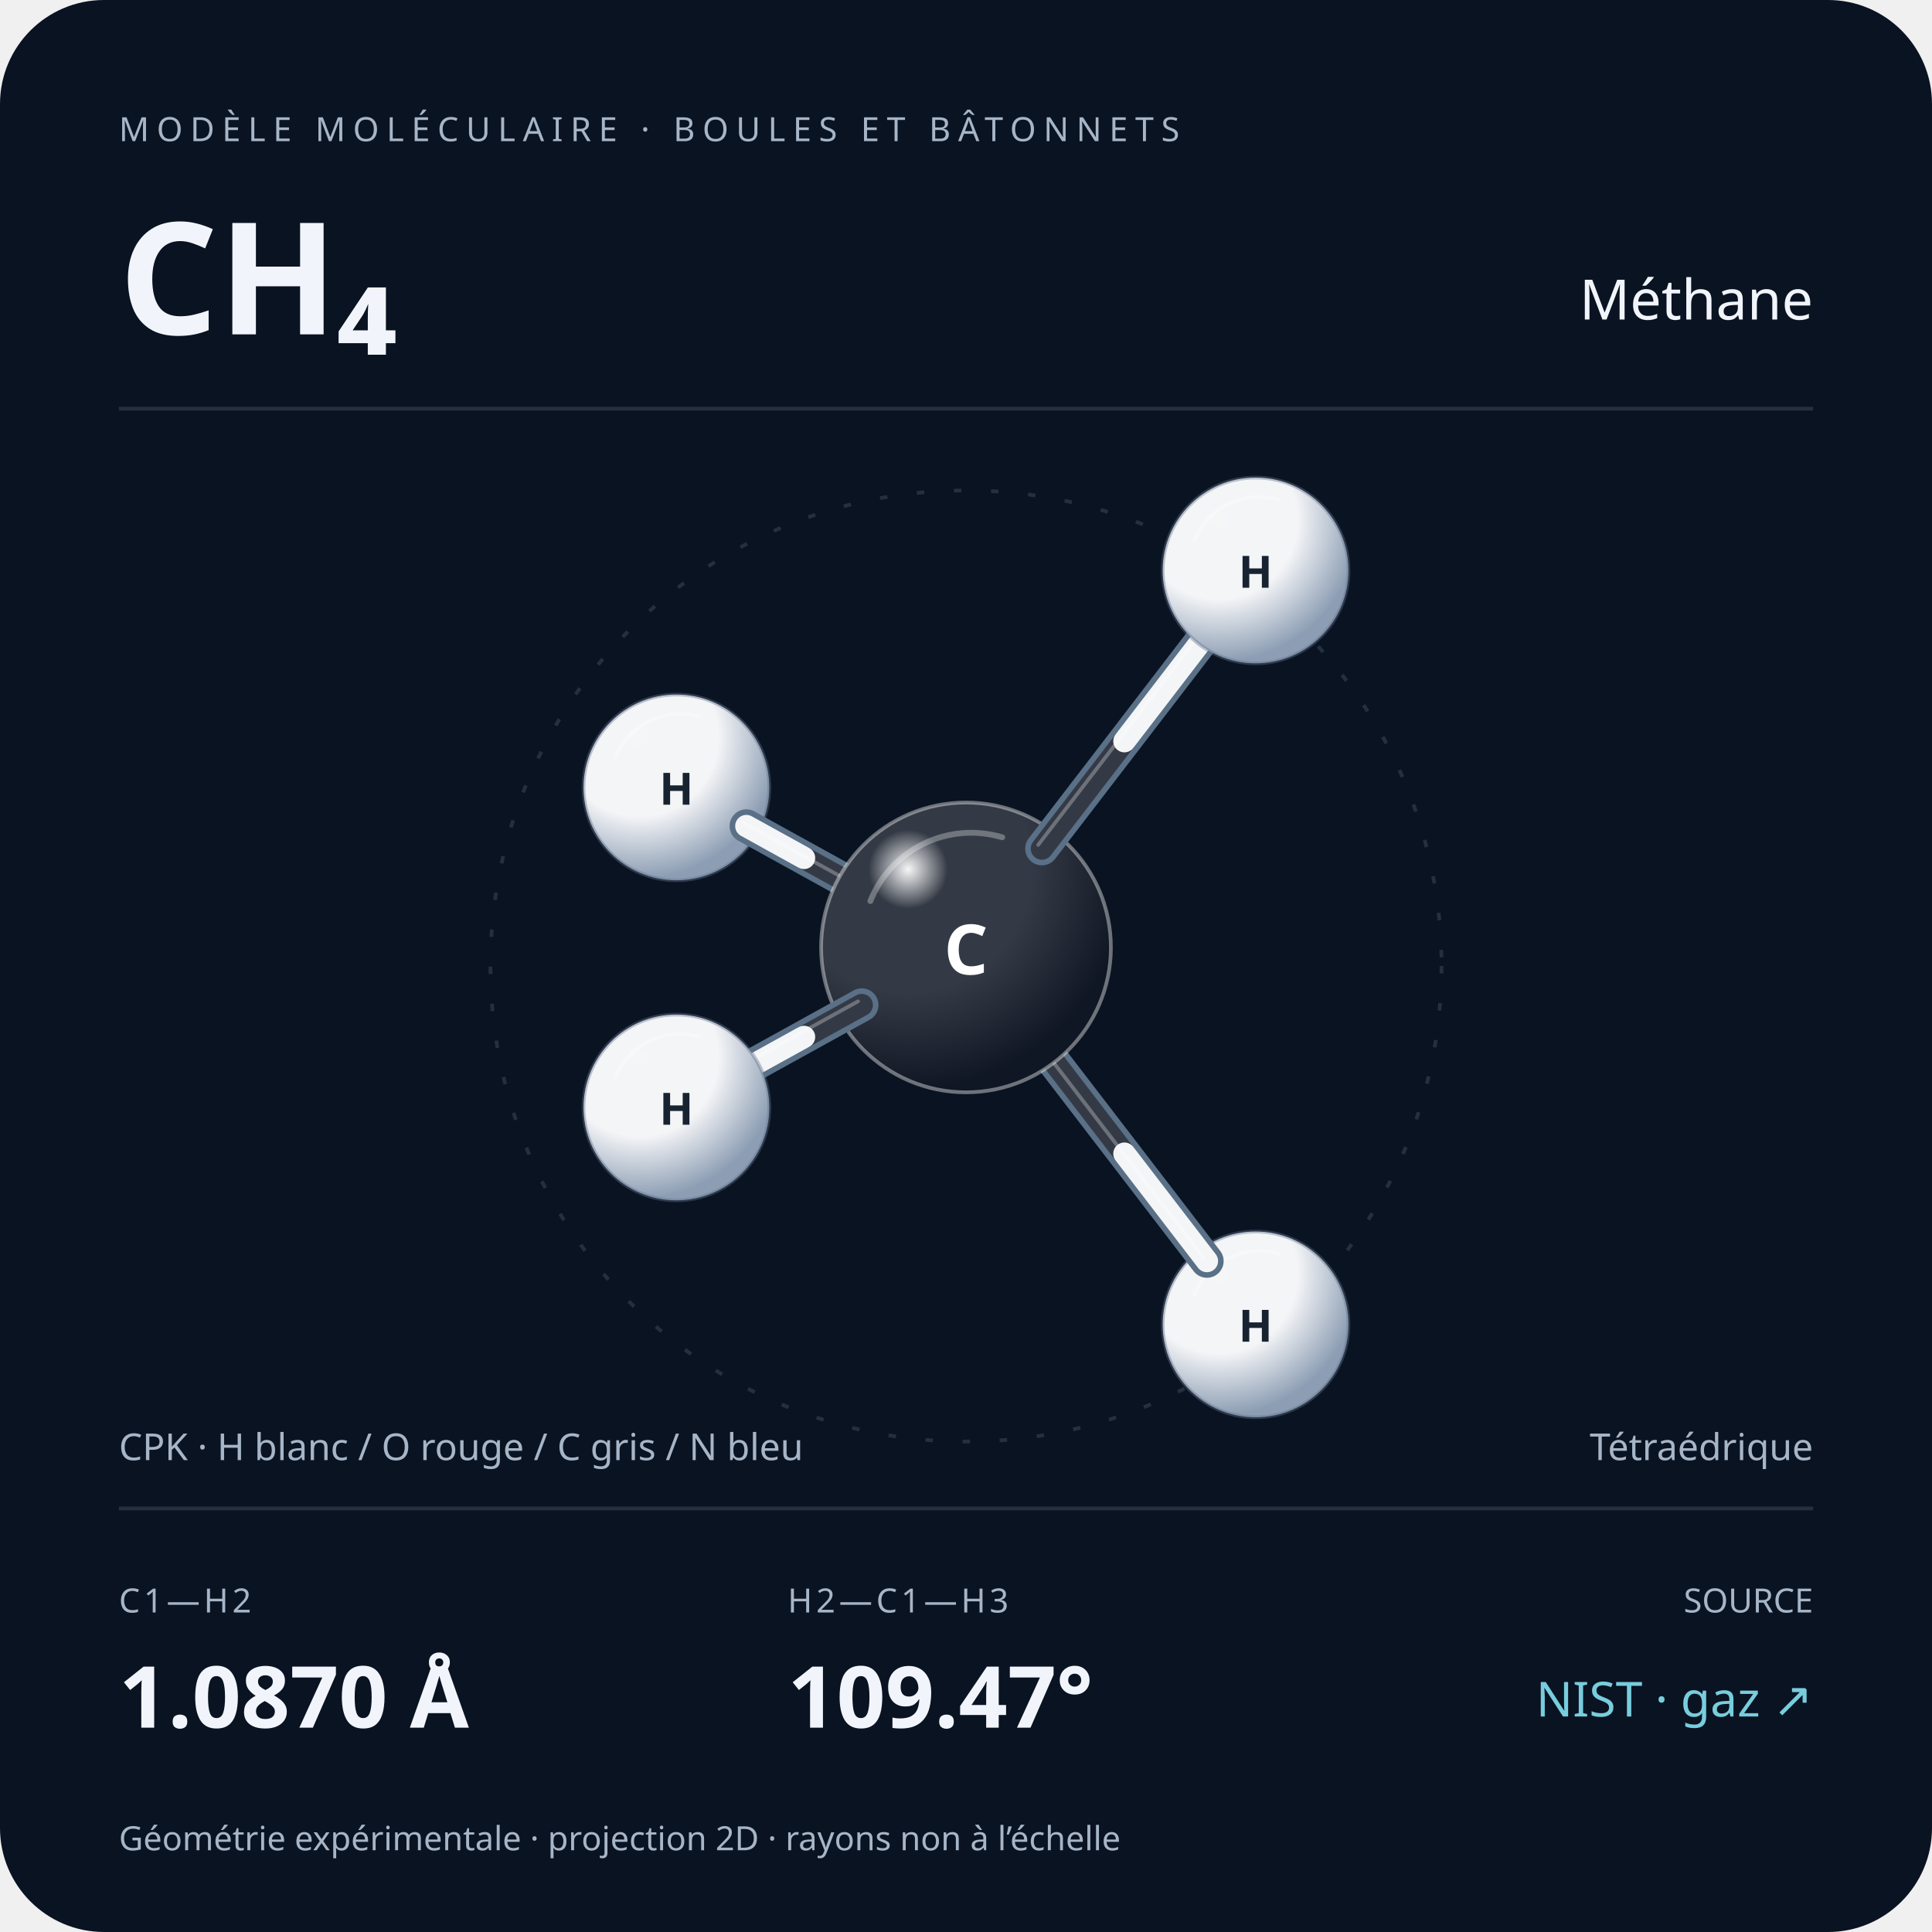
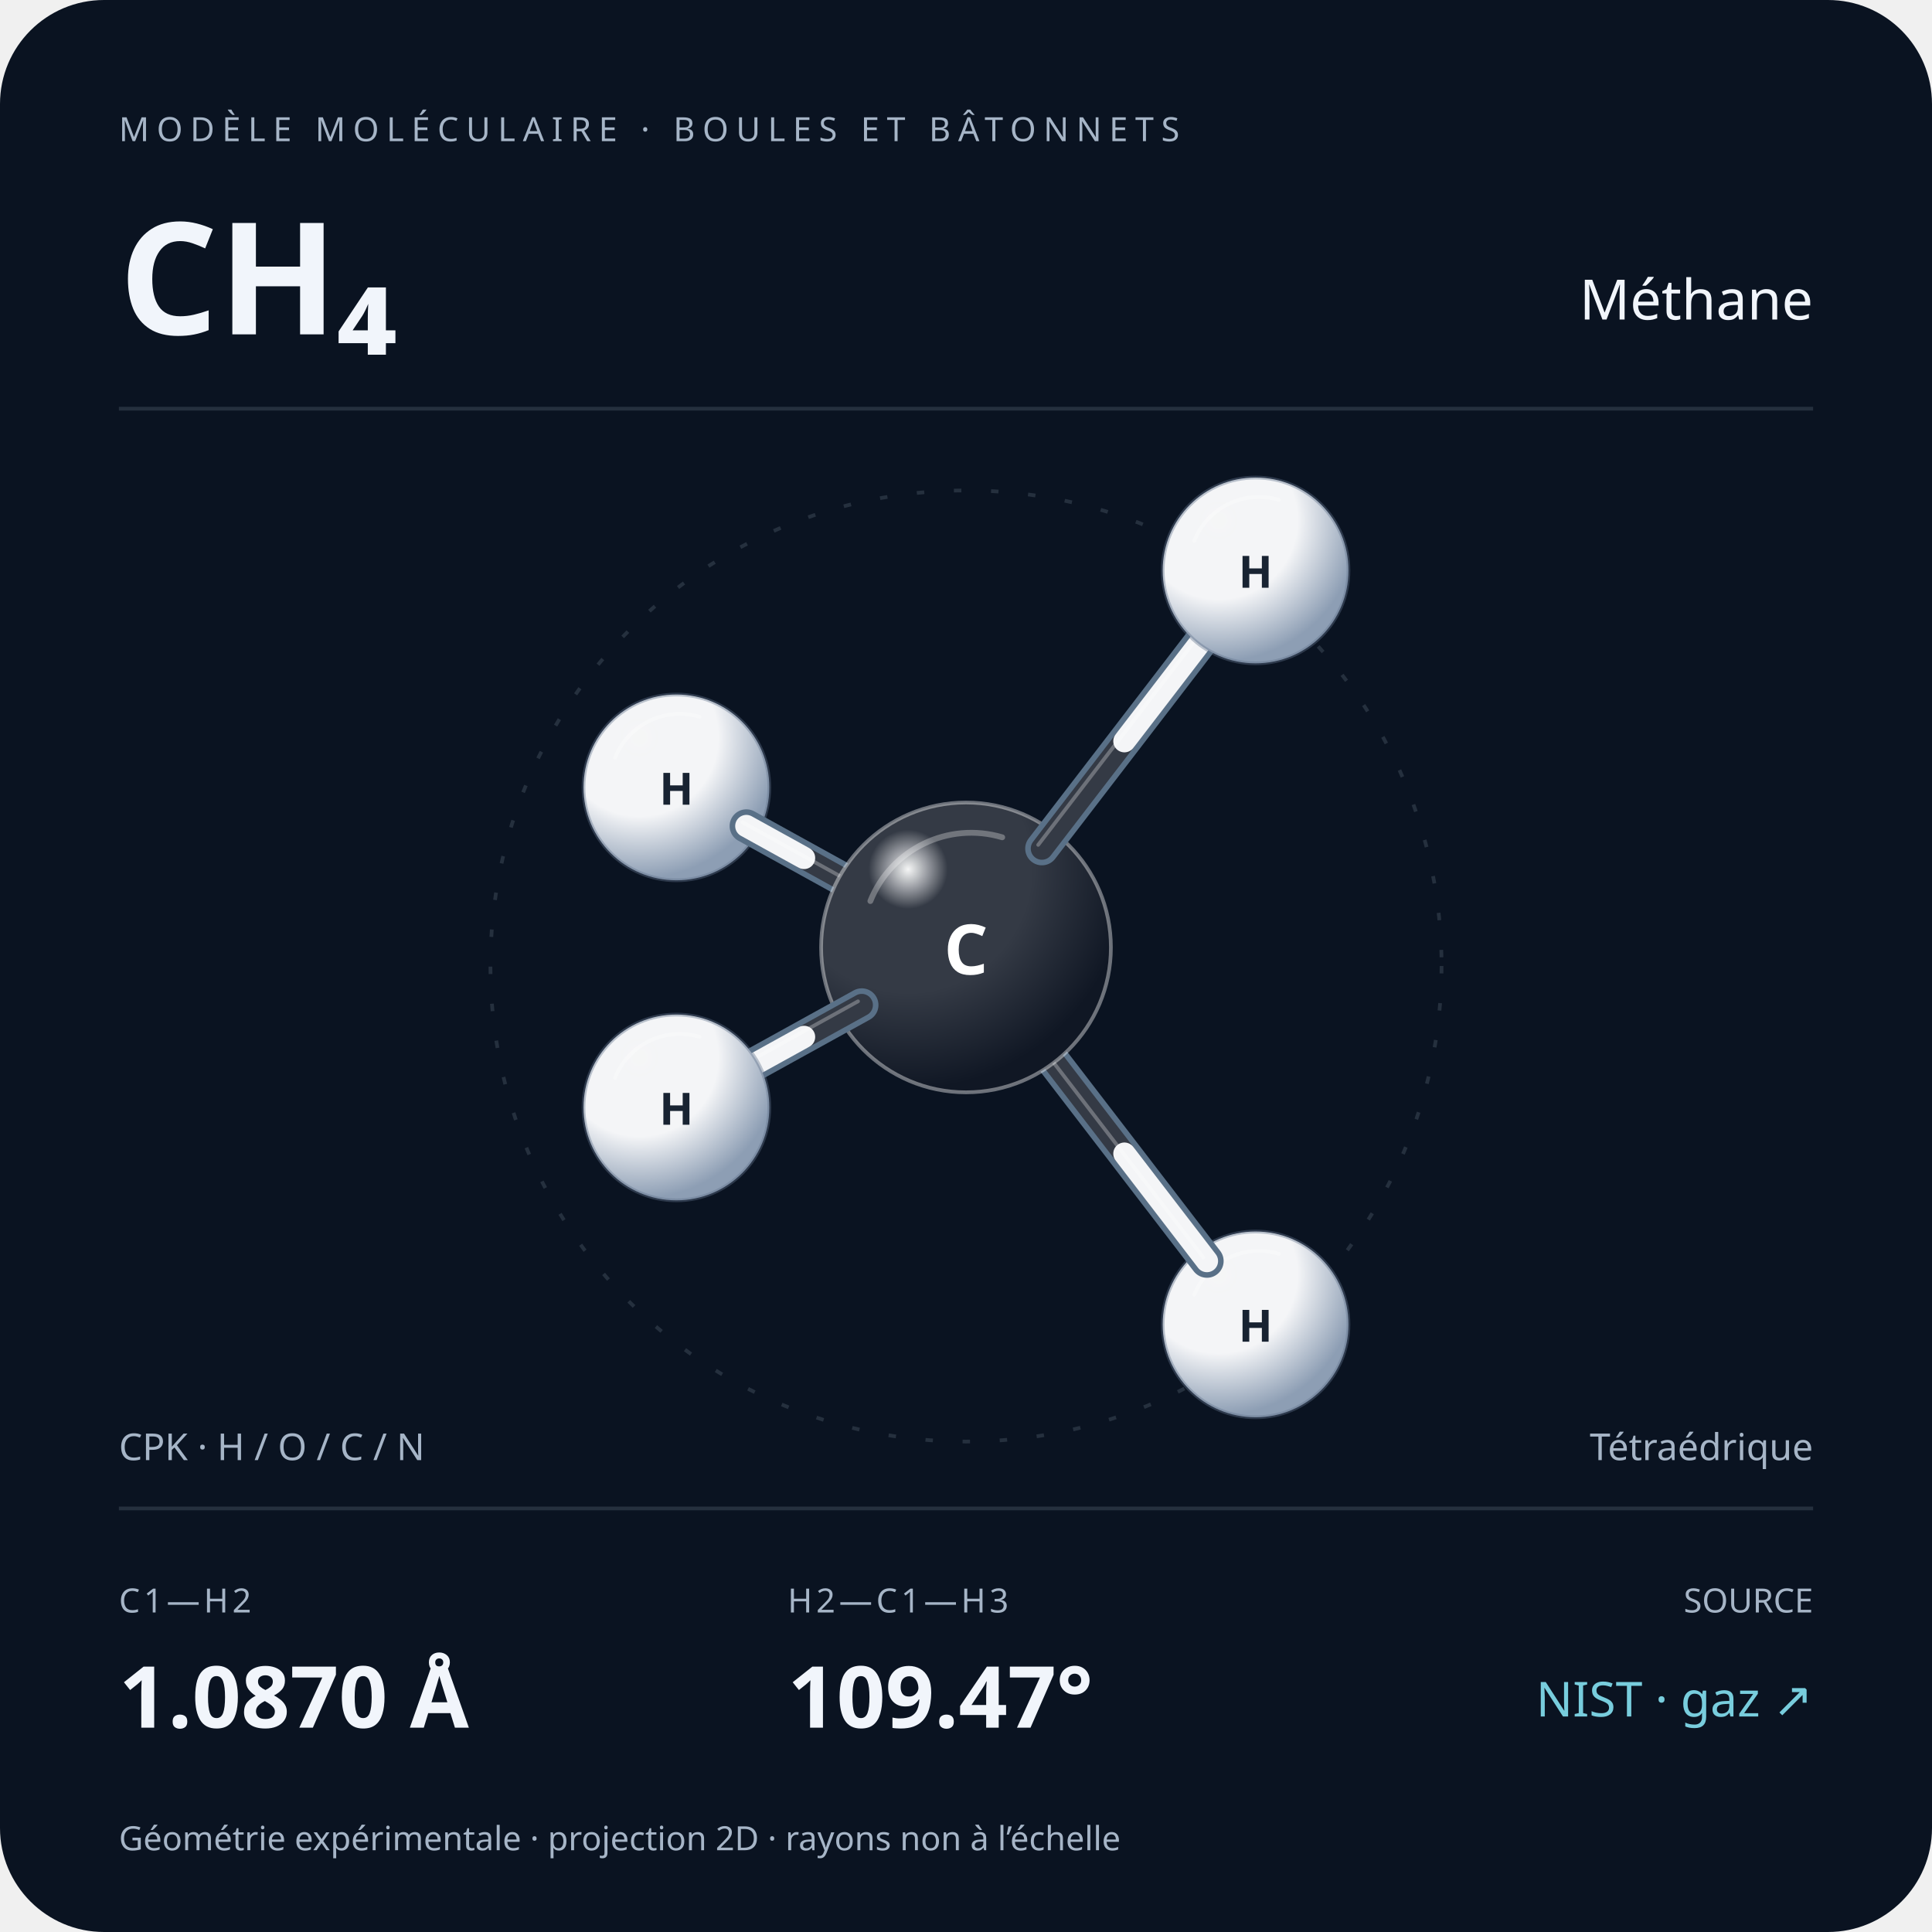
- <svg role="img" aria-label="Méthane" data-molecule-status="sourced-geometry" viewBox="0 0 520 520" style="width:100%;height:100%;display:block;color:#f1f5fb;font-family:ui-sans-serif,system-ui,sans-serif">
+ <svg role="img" aria-label="Méthane" data-motion-active="false" data-molecule-status="sourced-geometry" viewBox="0 0 520 520" style="width:100%;height:100%;display:block;color:#f1f5fb;font-family:ui-sans-serif,system-ui,sans-serif">
  <rect width="520" height="520" rx="28" fill="#0a1321" />
  <g fill="#f1f5fb">
    <text x="32" y="38" font-size="9" letter-spacing="2" fill="#a6b5c7">MODÈLE MOLÉCULAIRE · BOULES ET BÂTONNETS</text>
    <text x="32" y="90" font-size="42" font-weight="700">CH₄</text>
    <text x="488" y="86" text-anchor="end" font-size="15">Méthane</text>
  </g>
  <g stroke="#a6b5c7" stroke-opacity=".18" fill="none">
    <path d="M32 110H488M32 406H488" />
    <circle cx="260" cy="260" r="128" stroke-dasharray="2 8" />
  </g>
  <g transform="translate(260 255)">
    <g data-science-layer="molecule" data-projection="orthographic">
      <g data-molecule-atom="H5" aria-label="H5 H">
        <g data-science-layer="atom-sphere" transform="translate(-77.94229 -43.06914)" opacity="1">
          <defs>
            <radialGradient id="sphere-R1d" cx="30%" cy="23%" r="76%">
              <stop stop-color="#ffffff" stop-opacity=".96" />
              <stop offset=".18" stop-color="#f4f5f7" />
              <stop offset=".56" stop-color="#f4f5f7" />
              <stop offset="1" stop-color="#8d9eb4" />
            </radialGradient>
          </defs>
          <circle r="25" fill="url(#sphere-R1d)" stroke="#62758d" stroke-opacity=".4" stroke-width="1" />
          <path d="M-16.5 -8 A18.75 18.75 0 0 1 6.25 -19" fill="none" stroke="#fff" stroke-opacity=".3" stroke-width="1" stroke-linecap="round" />
          <text text-anchor="middle" dominant-baseline="central" fill="#182332" font-size="12" font-weight="650" font-family="ui-sans-serif,system-ui,sans-serif">H</text>
        </g>
      </g>
      <g data-molecule-bond="C1-H5" data-bond-order="1">
        <g stroke-linecap="round">
          <path d="M-28.059 -15.505L-59.124 -32.671" stroke="#597087" stroke-width="9" />
          <path d="M-28.059 -15.505L-43.592 -24.088" stroke="#343a45" stroke-width="6" />
          <path d="M-43.592 -24.088L-59.124 -32.671" stroke="#f4f5f7" stroke-width="6" />
          <path d="M-29.059 -16.505L-60.124 -33.671" stroke="#fff" stroke-opacity=".28" stroke-width="1" />
        </g>
      </g>
      <g data-molecule-atom="H4" aria-label="H4 H">
        <g data-science-layer="atom-sphere" transform="translate(77.94229 101.4645)" opacity="1">
          <defs>
            <radialGradient id="sphere-R3d" cx="30%" cy="23%" r="76%">
              <stop stop-color="#ffffff" stop-opacity=".96" />
              <stop offset=".18" stop-color="#f4f5f7" />
              <stop offset=".56" stop-color="#f4f5f7" />
              <stop offset="1" stop-color="#8d9eb4" />
            </radialGradient>
          </defs>
          <circle r="25" fill="url(#sphere-R3d)" stroke="#62758d" stroke-opacity=".4" stroke-width="1" />
          <path d="M-16.5 -8 A18.75 18.75 0 0 1 6.25 -19" fill="none" stroke="#fff" stroke-opacity=".3" stroke-width="1" stroke-linecap="round" />
          <text text-anchor="middle" dominant-baseline="central" fill="#182332" font-size="12" font-weight="650" font-family="ui-sans-serif,system-ui,sans-serif">H</text>
        </g>
      </g>
      <g data-molecule-bond="C1-H4" data-bond-order="1">
        <g stroke-linecap="round">
          <path d="M20.432 26.598L64.845 84.414" stroke="#597087" stroke-width="9" />
          <path d="M20.432 26.598L42.638 55.506" stroke="#343a45" stroke-width="6" />
          <path d="M42.638 55.506L64.845 84.414" stroke="#f4f5f7" stroke-width="6" />
          <path d="M19.432 25.598L63.845 83.414" stroke="#fff" stroke-opacity=".28" stroke-width="1" />
        </g>
      </g>
      <g data-molecule-atom="C1" aria-label="C1 C">
        <g data-science-layer="atom-sphere" transform="translate(0 0)" opacity="1">
          <defs>
            <radialGradient id="sphere-R5d" cx="30%" cy="23%" r="76%">
              <stop stop-color="#ffffff" stop-opacity=".96" />
              <stop offset=".18" stop-color="#343a45" />
              <stop offset=".56" stop-color="#343a45" />
              <stop offset="1" stop-color="#101724" />
            </radialGradient>
          </defs>
          <circle r="39" fill="url(#sphere-R5d)" stroke="#ffffff" stroke-opacity=".4" stroke-width="1" />
          <path d="M-25.74 -12.48 A29.25 29.25 0 0 1 9.75 -29.64" fill="none" stroke="#fff" stroke-opacity=".3" stroke-width="1.56" stroke-linecap="round" />
          <text text-anchor="middle" dominant-baseline="central" fill="#ffffff" font-size="18.72" font-weight="650" font-family="ui-sans-serif,system-ui,sans-serif">C</text>
        </g>
      </g>
      <g data-molecule-bond="C1-H2" data-bond-order="1">
        <g stroke-linecap="round">
          <path d="M20.432 -26.598L64.845 -84.414" stroke="#597087" stroke-width="9" />
          <path d="M20.432 -26.598L42.638 -55.506" stroke="#343a45" stroke-width="6" />
          <path d="M42.638 -55.506L64.845 -84.414" stroke="#f4f5f7" stroke-width="6" />
          <path d="M19.432 -27.598L63.845 -85.414" stroke="#fff" stroke-opacity=".28" stroke-width="1" />
        </g>
      </g>
      <g data-molecule-atom="H2" aria-label="H2 H">
        <g data-science-layer="atom-sphere" transform="translate(77.94229 -101.4645)" opacity="1">
          <defs>
            <radialGradient id="sphere-R7d" cx="30%" cy="23%" r="76%">
              <stop stop-color="#ffffff" stop-opacity=".96" />
              <stop offset=".18" stop-color="#f4f5f7" />
              <stop offset=".56" stop-color="#f4f5f7" />
              <stop offset="1" stop-color="#8d9eb4" />
            </radialGradient>
          </defs>
          <circle r="25" fill="url(#sphere-R7d)" stroke="#62758d" stroke-opacity=".4" stroke-width="1" />
          <path d="M-16.5 -8 A18.75 18.75 0 0 1 6.25 -19" fill="none" stroke="#fff" stroke-opacity=".3" stroke-width="1" stroke-linecap="round" />
          <text text-anchor="middle" dominant-baseline="central" fill="#182332" font-size="12" font-weight="650" font-family="ui-sans-serif,system-ui,sans-serif">H</text>
        </g>
      </g>
      <g data-molecule-bond="C1-H3" data-bond-order="1">
        <g stroke-linecap="round">
          <path d="M-28.059 15.505L-59.124 32.671" stroke="#597087" stroke-width="9" />
          <path d="M-28.059 15.505L-43.592 24.088" stroke="#343a45" stroke-width="6" />
          <path d="M-43.592 24.088L-59.124 32.671" stroke="#f4f5f7" stroke-width="6" />
          <path d="M-29.059 14.505L-60.124 31.671" stroke="#fff" stroke-opacity=".28" stroke-width="1" />
        </g>
      </g>
      <g data-molecule-atom="H3" aria-label="H3 H">
        <g data-science-layer="atom-sphere" transform="translate(-77.94229 43.06914)" opacity="1">
          <defs>
            <radialGradient id="sphere-R9d" cx="30%" cy="23%" r="76%">
              <stop stop-color="#ffffff" stop-opacity=".96" />
              <stop offset=".18" stop-color="#f4f5f7" />
              <stop offset=".56" stop-color="#f4f5f7" />
              <stop offset="1" stop-color="#8d9eb4" />
            </radialGradient>
          </defs>
          <circle r="25" fill="url(#sphere-R9d)" stroke="#62758d" stroke-opacity=".4" stroke-width="1" />
          <path d="M-16.5 -8 A18.75 18.75 0 0 1 6.25 -19" fill="none" stroke="#fff" stroke-opacity=".3" stroke-width="1" stroke-linecap="round" />
          <text text-anchor="middle" dominant-baseline="central" fill="#182332" font-size="12" font-weight="650" font-family="ui-sans-serif,system-ui,sans-serif">H</text>
        </g>
      </g>
    </g>
  </g>
  <g fill="#a6b5c7" font-size="10">
-     <text x="32" y="393">CPK · H blanc / O rouge / C gris / N bleu</text>
+     <text x="32" y="393">CPK · H / O / C / N</text>
    <text x="488" y="393" text-anchor="end">Tétraédrique</text>
  </g>
  <g fill="#f1f5fb">
    <text x="32" y="434" font-size="9" letter-spacing="1" fill="#a6b5c7">C1—H2</text>
    <text x="32" y="465" font-size="23" font-weight="600">1.0870 Å</text>
    <text x="212" y="434" font-size="9" letter-spacing="1" fill="#a6b5c7">H2—C1—H3</text>
    <text x="212" y="465" font-size="23" font-weight="600">109.47°</text>
    <text x="488" y="434" text-anchor="end" font-size="9" fill="#a6b5c7">SOURCE</text>
    <a href="https://cccbdb.nist.gov/exp2x.asp?casno=74828&amp;charge=0" target="_blank" rel="noreferrer">
      <text x="488" y="462" text-anchor="end" fill="#78cddd" font-size="13">NIST · gaz ↗</text>
    </a>
  </g>
  <text x="32" y="498" fill="#a6b5c7" font-size="9">Géométrie expérimentale · projection 2D · rayons non à l’échelle</text>
</svg>
